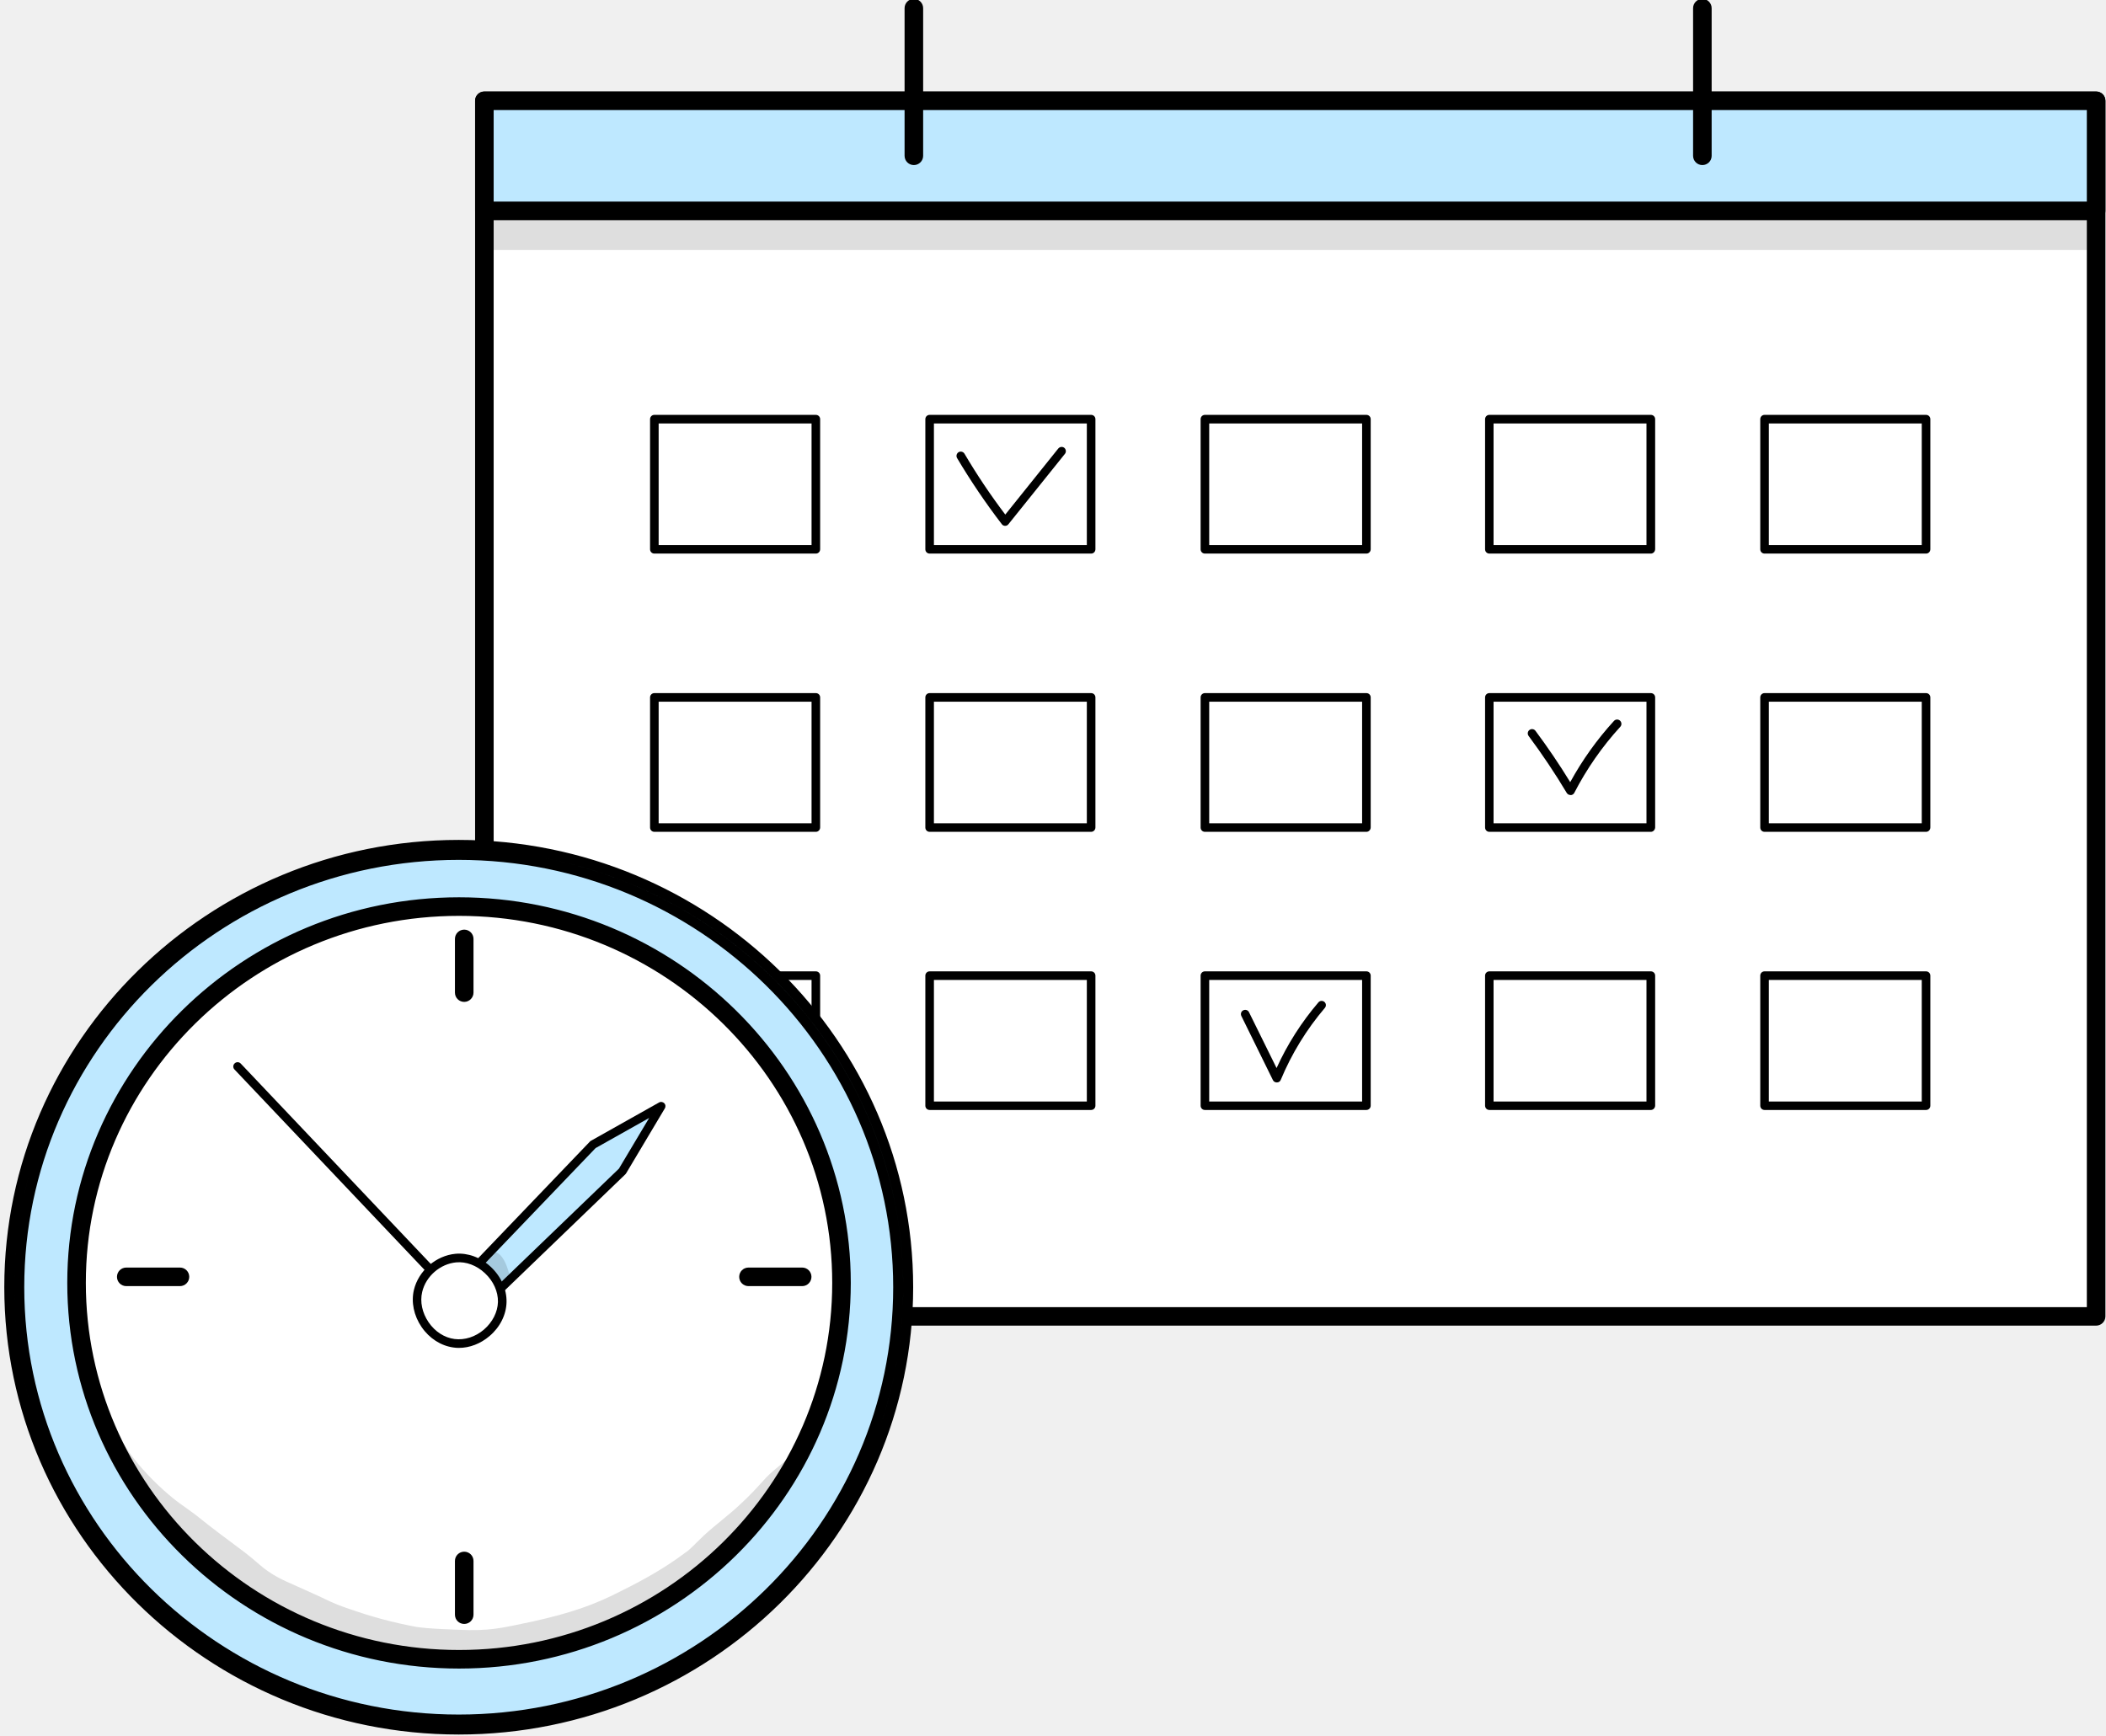
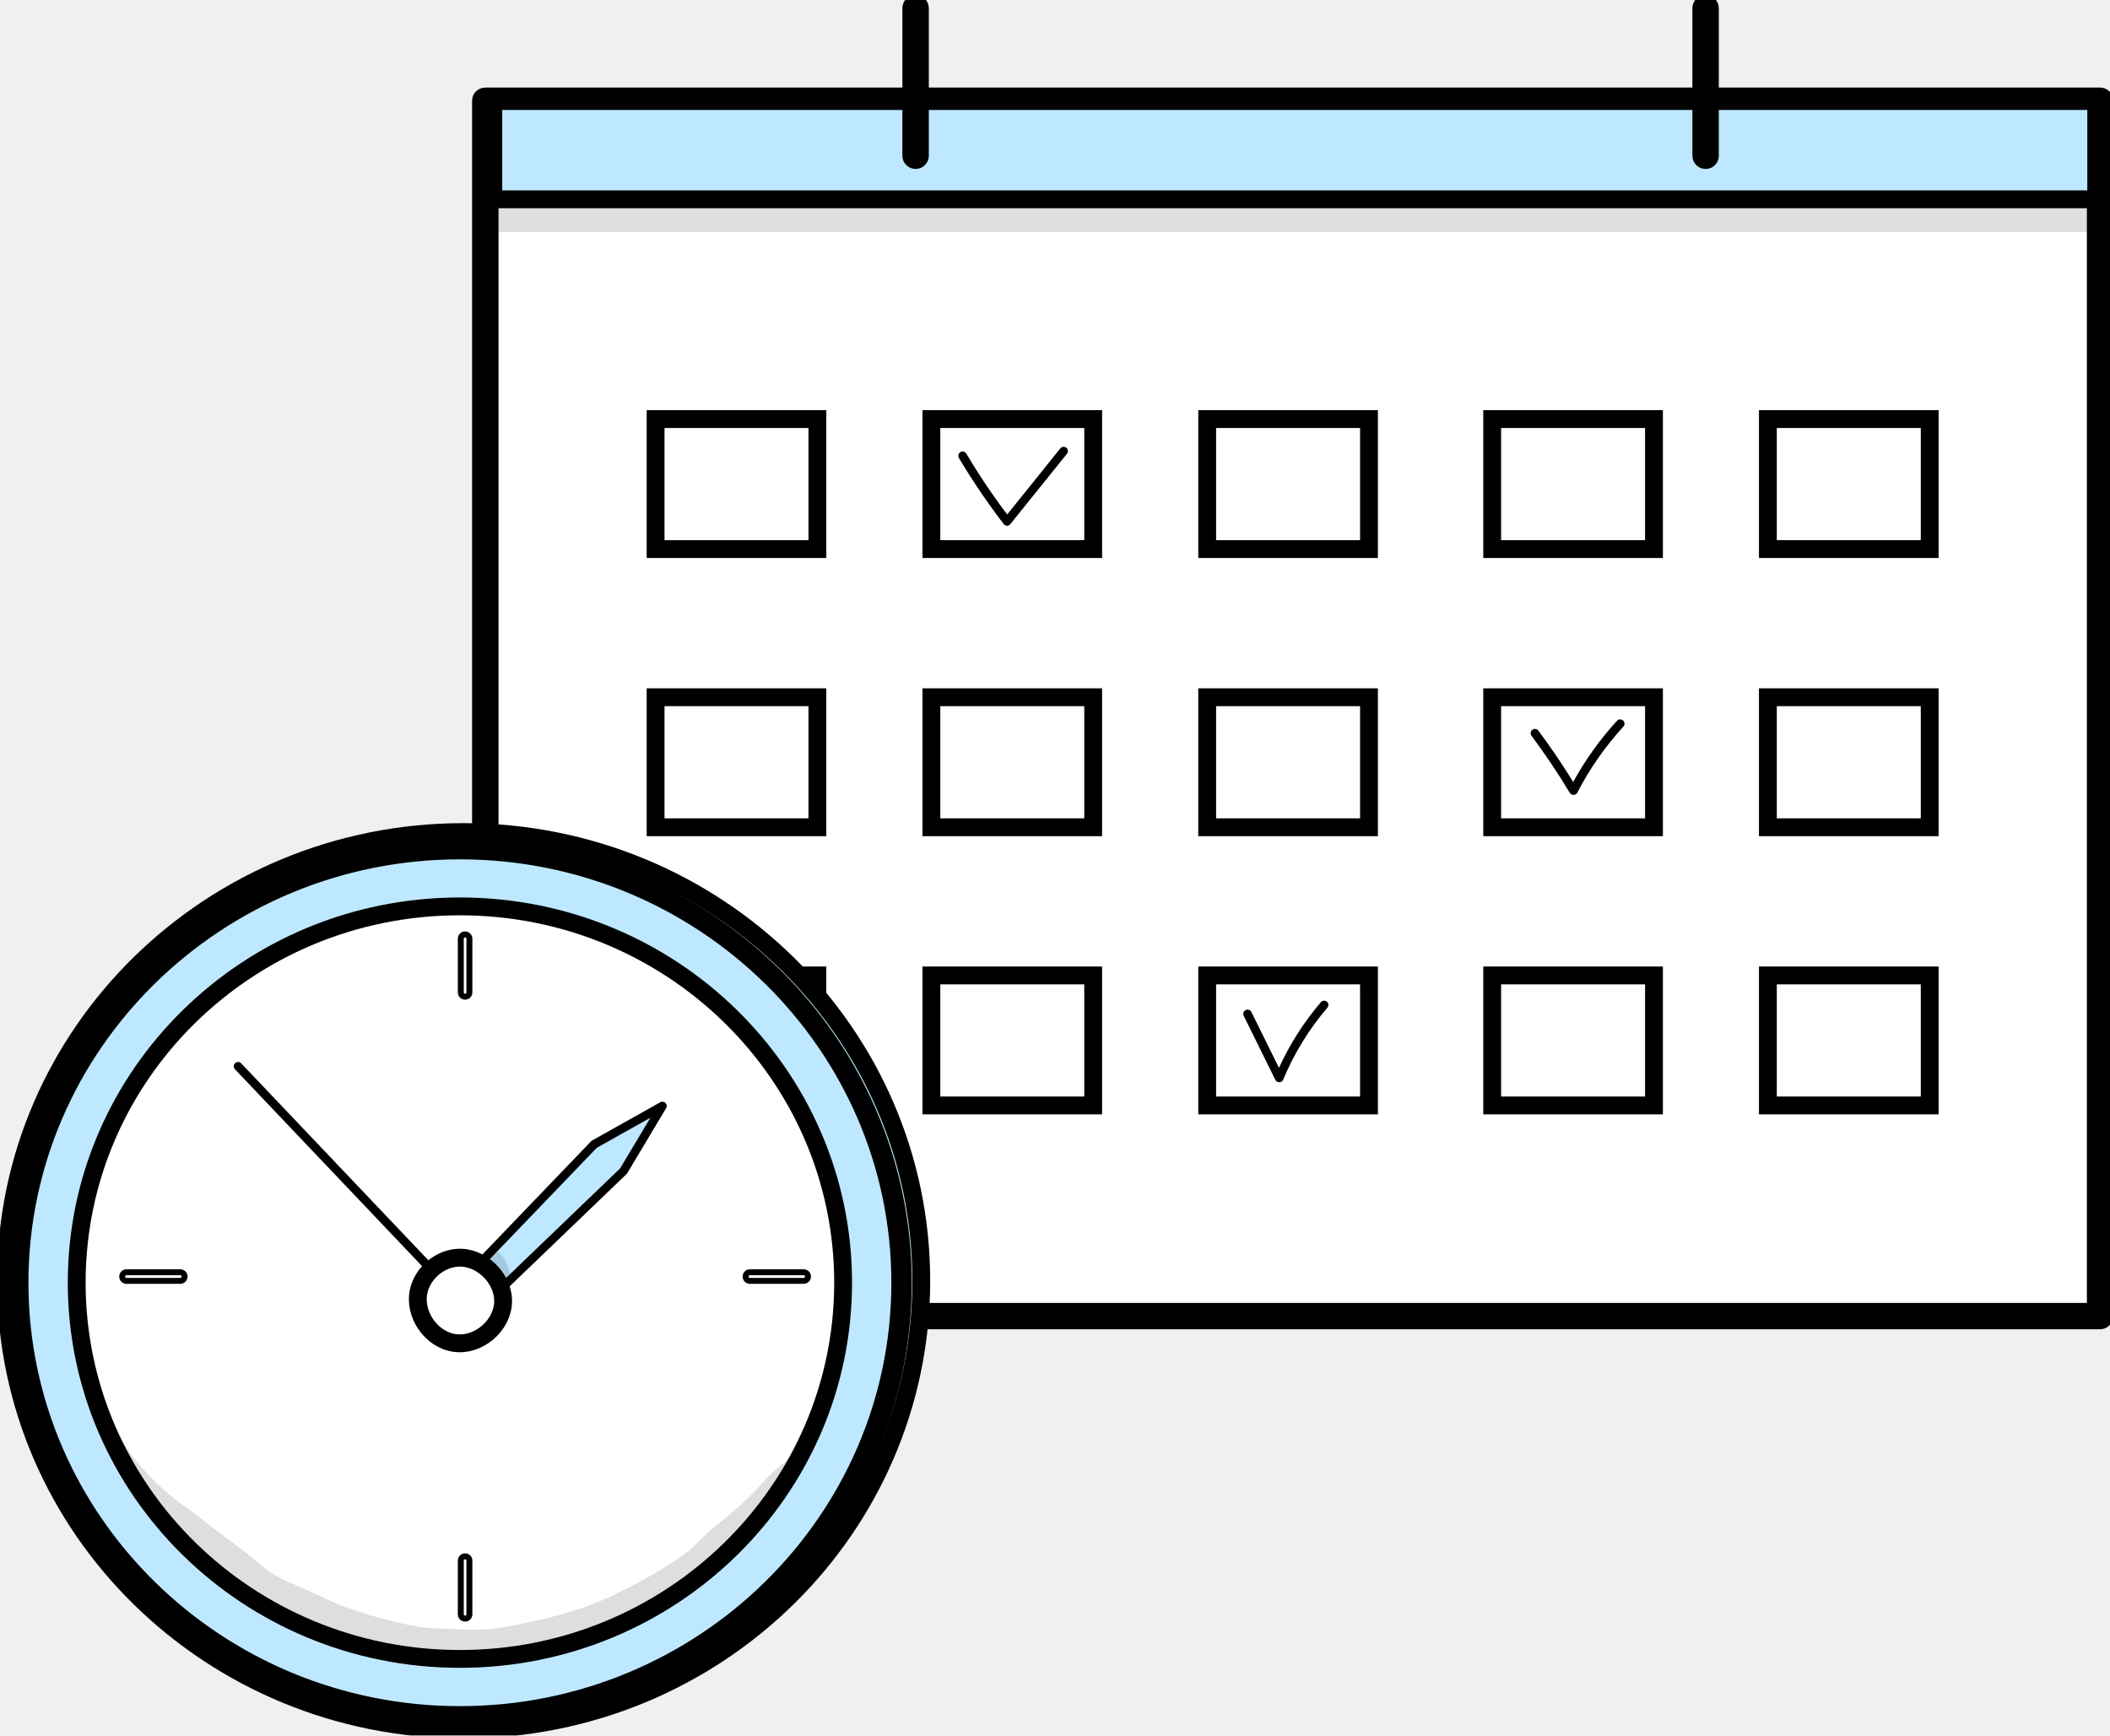
- <svg xmlns="http://www.w3.org/2000/svg" version="1.1" id="Layer_1" x="0px" y="0px" viewBox="0 0 211 173.93" style="enable-background:new 0 0 211 173.93;" xml:space="preserve">
-   <style type="text/css">
-         .st0{fill:#FFFFFF;}
-         .st1{fill:none;stroke:#000000;stroke-miterlimit:10;}
-         .st2{opacity:0.129;}
-         .st3{fill:#BEE8FF;}
-         .st4{fill:#ACD4F7;}
-     </style>
-   <g>
-     <g>
-       <rect x="48.53" y="10.09" transform="matrix(-1 -1.224647e-16 1.224647e-16 -1 258.5364 141.9983)" class="st0" width="161.48" height="121.82" />
-       <path class="st1" d="M210.01,132.33H48.53c-0.24,0-0.43-0.19-0.43-0.42V10.09c0-0.23,0.19-0.42,0.43-0.42h161.48    c0.24,0,0.43,0.19,0.43,0.42v121.82C210.44,132.14,210.24,132.33,210.01,132.33z M48.96,131.48h160.62V10.51H48.96V131.48z" />
+ <svg xmlns="http://www.w3.org/2000/svg" width="355" height="292" viewBox="0 0 355 292" fill="none">
+   <g clip-path="url(#clip0_840_18073)">
+     <path d="M81.644 221.452L353.328 221.452V16.936L81.644 16.936V221.452Z" fill="white" stroke="black" stroke-width="3" />
+     <path d="M353.334 222.16H81.649C81.246 222.16 80.926 221.841 80.926 221.455V16.939C80.926 16.553 81.246 16.234 81.649 16.234H353.334C353.737 16.234 354.057 16.553 354.057 16.939V221.455C354.057 221.841 353.721 222.16 353.334 222.16ZM82.373 220.733H352.61V17.645H82.373V220.733Z" stroke="black" stroke-width="3" stroke-miterlimit="10" />
+     <g opacity="0.129">
+       <path d="M353.333 32.826H81.648V39.055H353.333V32.826Z" fill="black" />
    </g>
-     <g class="st2">
-       <rect x="48.53" y="21.34" width="161.48" height="3.71" />
+     <path d="M352.684 33.534L82.999 33.534V17L352.684 17V33.534Z" fill="#BEE8FF" stroke="black" stroke-width="3" />
+     <path d="M286.962 26.928C286.558 26.928 286.238 26.609 286.238 26.206V1.376C286.238 0.973 286.558 0.654 286.962 0.654C287.366 0.654 287.685 0.973 287.685 1.376V26.223C287.685 26.609 287.366 26.928 286.962 26.928Z" stroke="black" stroke-width="3" stroke-miterlimit="10" />
+     <path d="M154.048 26.928C153.644 26.928 153.324 26.609 153.324 26.206V1.376C153.324 0.973 153.644 0.654 154.048 0.654C154.451 0.654 154.771 0.973 154.771 1.376V26.223C154.771 26.609 154.435 26.928 154.048 26.928Z" stroke="black" stroke-width="3" stroke-miterlimit="10" />
+     <path d="M137.523 70.511H110.301V92.386H137.523V70.511Z" fill="white" stroke="black" stroke-width="3" />
+     <path d="M137.524 93.125H110.302C109.898 93.125 109.578 92.806 109.578 92.403V70.511C109.578 70.108 109.898 69.789 110.302 69.789H137.524C137.928 69.789 138.247 70.108 138.247 70.511V92.386C138.247 92.806 137.928 93.125 137.524 93.125ZM111.025 91.681H136.8V71.233H111.025V91.681Z" fill="black" />
+     <path d="M183.925 70.511H156.703V92.386H183.925V70.511Z" fill="white" stroke="black" stroke-width="3" />
+     <path d="M183.926 93.125H156.704C156.3 93.125 155.98 92.806 155.98 92.403V70.511C155.98 70.108 156.3 69.789 156.704 69.789H183.926C184.33 69.789 184.65 70.108 184.65 70.511V92.386C184.65 92.806 184.33 93.125 183.926 93.125ZM157.427 91.681H183.203V71.233H157.427V91.681Z" fill="black" />
+     <path d="M230.328 70.511H203.105V92.386H230.328V70.511Z" fill="white" stroke="black" stroke-width="3" />
+     <path d="M230.329 93.125H203.106C202.702 93.125 202.383 92.806 202.383 92.403V70.511C202.383 70.108 202.702 69.789 203.106 69.789H230.329C230.732 69.789 231.052 70.108 231.052 70.511V92.386C231.052 92.806 230.716 93.125 230.329 93.125ZM203.83 91.681H229.605V71.233H203.83V91.681Z" fill="black" />
+     <path d="M278.277 70.511H251.055V92.386H278.277V70.511Z" fill="white" stroke="black" stroke-width="3" />
+     <path d="M278.278 93.125H251.056C250.652 93.125 250.332 92.806 250.332 92.403V70.511C250.332 70.108 250.652 69.789 251.056 69.789H278.278C278.682 69.789 279.001 70.108 279.001 70.511V92.386C278.984 92.806 278.665 93.125 278.278 93.125ZM251.762 91.681H277.538V71.233H251.762V91.681Z" fill="black" />
+     <path d="M324.664 70.511H297.441V92.386H324.664V70.511Z" fill="white" stroke="black" stroke-width="3" />
+     <path d="M324.664 93.125H297.442C297.038 93.125 296.719 92.806 296.719 92.403V70.511C296.719 70.108 297.038 69.789 297.442 69.789H324.664C325.068 69.789 325.388 70.108 325.388 70.511V92.386C325.388 92.806 325.068 93.125 324.664 93.125ZM298.166 91.681H323.941V71.233H298.166V91.681Z" fill="black" />
+     <path d="M137.523 117.316H110.301V139.192H137.523V117.316Z" fill="white" stroke="black" stroke-width="3" />
+     <path d="M137.524 139.931H110.302C109.898 139.931 109.578 139.612 109.578 139.209V117.317C109.578 116.914 109.898 116.595 110.302 116.595H137.524C137.928 116.595 138.247 116.914 138.247 117.317V139.192C138.247 139.595 137.928 139.931 137.524 139.931ZM111.025 138.487H136.8V118.039H111.025V138.487Z" fill="black" />
+     <path d="M183.925 117.316H156.703V139.192H183.925V117.316Z" fill="white" stroke="black" stroke-width="3" />
+     <path d="M183.926 139.931H156.704C156.3 139.931 155.98 139.612 155.98 139.209V117.317C155.98 116.914 156.3 116.595 156.704 116.595H183.926C184.33 116.595 184.65 116.914 184.65 117.317V139.192C184.65 139.595 184.33 139.931 183.926 139.931ZM157.427 138.487H183.203V118.039H157.427V138.487Z" fill="black" />
+     <path d="M230.328 117.316H203.105V139.192H230.328V117.316Z" fill="white" stroke="black" stroke-width="3" />
+     <path d="M230.329 139.931H203.106C202.702 139.931 202.383 139.612 202.383 139.209V117.317C202.383 116.914 202.702 116.595 203.106 116.595H230.329C230.732 116.595 231.052 116.914 231.052 117.317V139.192C231.052 139.595 230.716 139.931 230.329 139.931ZM203.83 138.487H229.605V118.039H203.83V138.487Z" fill="black" />
+     <path d="M278.277 117.316H251.055V139.192H278.277V117.316Z" fill="white" stroke="black" stroke-width="3" />
+     <path d="M278.278 139.931H251.056C250.652 139.931 250.332 139.612 250.332 139.209V117.317C250.332 116.914 250.652 116.595 251.056 116.595H278.278C278.682 116.595 279.001 116.914 279.001 117.317V139.192C278.984 139.595 278.665 139.931 278.278 139.931ZM251.762 138.487H277.538V118.039H251.762V138.487Z" fill="black" />
+     <path d="M324.664 117.316H297.441V139.192H324.664V117.316Z" fill="white" stroke="black" stroke-width="3" />
+     <path d="M324.664 139.931H297.442C297.038 139.931 296.719 139.612 296.719 139.209V117.317C296.719 116.914 297.038 116.595 297.442 116.595H324.664C325.068 116.595 325.388 116.914 325.388 117.317V139.192C325.388 139.595 325.068 139.931 324.664 139.931ZM298.166 138.487H323.941V118.039H298.166V138.487Z" fill="black" />
+     <path d="M137.523 164.123H110.301V185.998H137.523V164.123Z" fill="white" stroke="black" stroke-width="3" />
+     <path d="M137.524 186.72H110.302C109.898 186.72 109.578 186.401 109.578 185.999V164.123C109.578 163.72 109.898 163.401 110.302 163.401H137.524C137.928 163.401 138.247 163.72 138.247 164.123V185.999C138.247 186.401 137.928 186.72 137.524 186.72ZM111.025 185.293H136.8V164.845H111.025V185.293Z" fill="black" />
+     <path d="M183.925 164.123H156.703V185.998H183.925V164.123Z" fill="white" stroke="black" stroke-width="3" />
+     <path d="M183.926 186.72H156.704C156.3 186.72 155.98 186.401 155.98 185.999V164.123C155.98 163.72 156.3 163.401 156.704 163.401H183.926C184.33 163.401 184.65 163.72 184.65 164.123V185.999C184.65 186.401 184.33 186.72 183.926 186.72ZM157.427 185.293H183.203V164.845H157.427V185.293Z" fill="black" />
+     <path d="M230.328 164.123H203.105V185.998H230.328V164.123Z" fill="white" stroke="black" stroke-width="3" />
+     <path d="M230.329 186.72H203.106C202.702 186.72 202.383 186.401 202.383 185.999V164.123C202.383 163.72 202.702 163.401 203.106 163.401H230.329C230.732 163.401 231.052 163.72 231.052 164.123V185.999C231.052 186.401 230.716 186.72 230.329 186.72ZM203.83 185.293H229.605V164.845H203.83V185.293Z" fill="black" />
+     <path d="M278.277 164.123H251.055V185.998H278.277V164.123Z" fill="white" stroke="black" stroke-width="3" />
+     <path d="M278.278 186.72H251.056C250.652 186.72 250.332 186.401 250.332 185.999V164.123C250.332 163.72 250.652 163.401 251.056 163.401H278.278C278.682 163.401 279.001 163.72 279.001 164.123V185.999C278.984 186.401 278.665 186.72 278.278 186.72ZM251.762 185.293H277.538V164.845H251.762V185.293Z" fill="black" />
+     <path d="M324.664 164.123H297.441V185.998H324.664V164.123Z" fill="white" stroke="black" stroke-width="3" />
+     <path d="M324.664 186.72H297.442C297.038 186.72 296.719 186.401 296.719 185.999V164.123C296.719 163.72 297.038 163.401 297.442 163.401H324.664C325.068 163.401 325.388 163.72 325.388 164.123V185.999C325.388 186.401 325.068 186.72 324.664 186.72ZM298.166 185.293H323.941V164.845H298.166V185.293Z" fill="black" />
+     <path d="M169.443 88.458C169.443 88.458 169.426 88.458 169.443 88.458C169.207 88.458 169.005 88.357 168.871 88.172C166.145 84.63 163.622 80.903 161.333 77.058C161.132 76.723 161.249 76.269 161.586 76.068C161.922 75.867 162.377 75.984 162.578 76.32C164.665 79.845 166.97 83.287 169.46 86.561L178.394 75.447C178.646 75.145 179.1 75.094 179.403 75.329C179.706 75.581 179.756 76.034 179.521 76.337L169.998 88.172C169.864 88.357 169.662 88.458 169.443 88.458Z" fill="black" />
+     <path d="M264.717 133.736C264.465 133.736 264.229 133.602 264.095 133.383C262.126 130.093 259.956 126.87 257.668 123.797C257.432 123.478 257.5 123.025 257.819 122.79C258.139 122.555 258.593 122.622 258.829 122.941C260.898 125.711 262.867 128.616 264.684 131.57C266.72 127.86 269.193 124.402 272.053 121.279C272.322 120.977 272.776 120.96 273.079 121.229C273.365 121.497 273.399 121.951 273.13 122.253C270.068 125.594 267.46 129.337 265.374 133.367C265.256 133.602 265.02 133.753 264.751 133.753C264.734 133.736 264.734 133.736 264.717 133.736Z" fill="black" />
+     <path d="M215.203 182.086C214.934 182.086 214.682 181.935 214.564 181.684L209.247 170.905C209.079 170.553 209.214 170.116 209.584 169.948C209.937 169.781 210.375 169.915 210.543 170.284L215.186 179.669C217.004 175.673 219.376 171.963 222.236 168.622C222.488 168.32 222.943 168.286 223.246 168.538C223.548 168.79 223.582 169.243 223.33 169.546C220.234 173.172 217.727 177.251 215.893 181.65C215.792 181.919 215.54 182.086 215.254 182.086C215.203 182.086 215.203 182.086 215.203 182.086Z" fill="black" />
+     <path d="M155 215.5C155 257.179 120.544 291 78 291C35.456 291 1 257.179 1 215.5C1 173.821 35.456 140 78 140C120.544 140 155 173.821 155 215.5Z" fill="#BEE8FF" stroke="black" stroke-width="3" />
+     <path d="M77.377 289.498C36.005 289.498 2.355 256.442 2.355 215.814C2.355 175.186 36.005 142.13 77.377 142.13C118.748 142.13 152.398 175.186 152.398 215.814C152.414 256.442 118.748 289.498 77.377 289.498ZM77.377 143.59C36.795 143.59 3.786 175.992 3.786 215.831C3.786 255.67 36.795 288.071 77.377 288.071C117.958 288.071 150.968 255.67 150.968 215.831C150.968 175.992 117.958 143.59 77.377 143.59Z" fill="#BEE8FF" stroke="black" stroke-width="2" />
+     <path d="M77.378 279.124C112.985 279.124 141.85 250.779 141.85 215.815C141.85 180.85 112.985 152.506 77.378 152.506C41.771 152.506 12.906 180.85 12.906 215.815C12.906 250.779 41.771 279.124 77.378 279.124Z" fill="white" stroke="black" stroke-width="3" />
+     <path d="M79.11 221.824L104.919 197.028L111.447 186.099L99.956 192.545L75.324 218.198L79.11 221.824Z" fill="#BEE8FF" />
+     <path d="M79.111 222.547C78.926 222.547 78.758 222.48 78.606 222.345L74.821 218.719C74.535 218.451 74.518 217.98 74.804 217.695L99.435 192.042C99.486 191.992 99.536 191.942 99.603 191.908L111.095 185.461C111.381 185.293 111.734 185.361 111.97 185.579C112.205 185.814 112.239 186.166 112.071 186.452L105.543 197.381C105.509 197.431 105.475 197.482 105.425 197.532L79.616 222.329C79.464 222.48 79.296 222.547 79.111 222.547ZM76.335 218.182L79.094 220.834L104.331 196.592L109.429 188.064L100.394 193.134L76.335 218.182Z" fill="black" />
+     <g opacity="0.129">
+       <path d="M81.618 211.852C81.601 212.423 81.988 212.96 82.509 213.145C82.526 213.178 82.543 213.195 82.56 213.229C83.082 213.984 82.93 214.505 83.536 215.713C84.343 216.922 86.295 215.999 85.925 214.605C85.572 213.397 85.235 212.087 84.343 211.147C83.418 210.19 81.736 210.324 81.618 211.852Z" fill="black" />
    </g>
-     <rect x="48.53" y="10.1" transform="matrix(-1 -1.224647e-16 1.224647e-16 -1 258.5364 31.2298)" class="st3" width="161.48" height="11.04" />
-     <path class="st1" d="M210.01,21.56H48.53c-0.24,0-0.43-0.19-0.43-0.43V10.1c0-0.24,0.19-0.43,0.43-0.43h161.48   c0.24,0,0.43,0.19,0.43,0.43v11.04C210.44,21.37,210.24,21.56,210.01,21.56z M48.96,20.7h160.62V10.53H48.96V20.7z" />
-     <g>
-       <g>
-         <path class="st1" d="M170.56,16.04c-0.24,0-0.43-0.19-0.43-0.43V0.82c0-0.24,0.19-0.43,0.43-0.43c0.24,0,0.43,0.19,0.43,0.43     v14.8C170.99,15.85,170.8,16.04,170.56,16.04z" />
-       </g>
-       <g>
-         <path class="st1" d="M91.56,16.04c-0.24,0-0.43-0.19-0.43-0.43V0.82c0-0.24,0.19-0.43,0.43-0.43c0.24,0,0.43,0.19,0.43,0.43v14.8     C91.99,15.85,91.79,16.04,91.56,16.04z" />
-       </g>
-     </g>
-     <g>
-       <rect x="65.56" y="42" class="st0" width="16.18" height="13.03" />
-       <path d="M81.74,55.47H65.56c-0.24,0-0.43-0.19-0.43-0.43V42c0-0.24,0.19-0.43,0.43-0.43h16.18c0.24,0,0.43,0.19,0.43,0.43v13.03    C82.17,55.28,81.98,55.47,81.74,55.47z M65.99,54.61h15.32V42.43H65.99V54.61z" />
-     </g>
-     <g>
-       <rect x="93.14" y="42" class="st0" width="16.18" height="13.03" />
-       <path d="M109.32,55.47H93.14c-0.24,0-0.43-0.19-0.43-0.43V42c0-0.24,0.19-0.43,0.43-0.43h16.18c0.24,0,0.43,0.19,0.43,0.43v13.03    C109.75,55.28,109.56,55.47,109.32,55.47z M93.57,54.61h15.32V42.43H93.57V54.61z" />
-     </g>
-     <g>
-       <rect x="120.72" y="42" class="st0" width="16.18" height="13.03" />
-       <path d="M136.9,55.47h-16.18c-0.24,0-0.43-0.19-0.43-0.43V42c0-0.24,0.19-0.43,0.43-0.43h16.18c0.24,0,0.43,0.19,0.43,0.43v13.03    C137.33,55.28,137.13,55.47,136.9,55.47z M121.15,54.61h15.32V42.43h-15.32V54.61z" />
-     </g>
-     <g>
-       <rect x="149.22" y="42" class="st0" width="16.18" height="13.03" />
-       <path d="M165.4,55.47h-16.18c-0.24,0-0.43-0.19-0.43-0.43V42c0-0.24,0.19-0.43,0.43-0.43h16.18c0.24,0,0.43,0.19,0.43,0.43v13.03    C165.82,55.28,165.63,55.47,165.4,55.47z M149.64,54.61h15.32V42.43h-15.32V54.61z" />
-     </g>
-     <g>
-       <rect x="176.79" y="42" class="st0" width="16.18" height="13.03" />
-       <path d="M192.97,55.47h-16.18c-0.24,0-0.43-0.19-0.43-0.43V42c0-0.24,0.19-0.43,0.43-0.43h16.18c0.24,0,0.43,0.19,0.43,0.43v13.03    C193.4,55.28,193.21,55.47,192.97,55.47z M177.22,54.61h15.32V42.43h-15.32V54.61z" />
-     </g>
-     <g>
-       <rect x="65.56" y="69.88" class="st0" width="16.18" height="13.03" />
-       <path d="M81.74,83.35H65.56c-0.24,0-0.43-0.19-0.43-0.43V69.88c0-0.24,0.19-0.43,0.43-0.43h16.18c0.24,0,0.43,0.19,0.43,0.43    v13.03C82.17,83.15,81.98,83.35,81.74,83.35z M65.99,82.49h15.32V70.31H65.99V82.49z" />
-     </g>
-     <g>
-       <rect x="93.14" y="69.88" class="st0" width="16.18" height="13.03" />
-       <path d="M109.32,83.35H93.14c-0.24,0-0.43-0.19-0.43-0.43V69.88c0-0.24,0.19-0.43,0.43-0.43h16.18c0.24,0,0.43,0.19,0.43,0.43    v13.03C109.75,83.15,109.56,83.35,109.32,83.35z M93.57,82.49h15.32V70.31H93.57V82.49z" />
-     </g>
-     <g>
-       <rect x="120.72" y="69.88" class="st0" width="16.18" height="13.03" />
-       <path d="M136.9,83.35h-16.18c-0.24,0-0.43-0.19-0.43-0.43V69.88c0-0.24,0.19-0.43,0.43-0.43h16.18c0.24,0,0.43,0.19,0.43,0.43    v13.03C137.33,83.15,137.13,83.35,136.9,83.35z M121.15,82.49h15.32V70.31h-15.32V82.49z" />
-     </g>
-     <g>
-       <rect x="149.22" y="69.88" class="st0" width="16.18" height="13.03" />
-       <path d="M165.4,83.35h-16.18c-0.24,0-0.43-0.19-0.43-0.43V69.88c0-0.24,0.19-0.43,0.43-0.43h16.18c0.24,0,0.43,0.19,0.43,0.43    v13.03C165.82,83.15,165.63,83.35,165.4,83.35z M149.64,82.49h15.32V70.31h-15.32V82.49z" />
-     </g>
-     <g>
-       <rect x="176.79" y="69.88" class="st0" width="16.18" height="13.03" />
-       <path d="M192.97,83.35h-16.18c-0.24,0-0.43-0.19-0.43-0.43V69.88c0-0.24,0.19-0.43,0.43-0.43h16.18c0.24,0,0.43,0.19,0.43,0.43    v13.03C193.4,83.15,193.21,83.35,192.97,83.35z M177.22,82.49h15.32V70.31h-15.32V82.49z" />
-     </g>
-     <g>
-       <rect x="65.56" y="97.76" class="st0" width="16.18" height="13.03" />
-       <path d="M81.74,111.22H65.56c-0.24,0-0.43-0.19-0.43-0.43V97.76c0-0.24,0.19-0.43,0.43-0.43h16.18c0.24,0,0.43,0.19,0.43,0.43    v13.03C82.17,111.03,81.98,111.22,81.74,111.22z M65.99,110.37h15.32V98.19H65.99V110.37z" />
-     </g>
-     <g>
-       <rect x="93.14" y="97.76" class="st0" width="16.18" height="13.03" />
-       <path d="M109.32,111.22H93.14c-0.24,0-0.43-0.19-0.43-0.43V97.76c0-0.24,0.19-0.43,0.43-0.43h16.18c0.24,0,0.43,0.19,0.43,0.43    v13.03C109.75,111.03,109.56,111.22,109.32,111.22z M93.57,110.37h15.32V98.19H93.57V110.37z" />
-     </g>
-     <g>
-       <rect x="120.72" y="97.76" class="st0" width="16.18" height="13.03" />
-       <path d="M136.9,111.22h-16.18c-0.24,0-0.43-0.19-0.43-0.43V97.76c0-0.24,0.19-0.43,0.43-0.43h16.18c0.24,0,0.43,0.19,0.43,0.43    v13.03C137.33,111.03,137.13,111.22,136.9,111.22z M121.15,110.37h15.32V98.19h-15.32V110.37z" />
-     </g>
-     <g>
-       <rect x="149.22" y="97.76" class="st0" width="16.18" height="13.03" />
-       <path d="M165.4,111.22h-16.18c-0.24,0-0.43-0.19-0.43-0.43V97.76c0-0.24,0.19-0.43,0.43-0.43h16.18c0.24,0,0.43,0.19,0.43,0.43    v13.03C165.82,111.03,165.63,111.22,165.4,111.22z M149.64,110.37h15.32V98.19h-15.32V110.37z" />
-     </g>
-     <g>
-       <rect x="176.79" y="97.76" class="st0" width="16.18" height="13.03" />
-       <path d="M192.97,111.22h-16.18c-0.24,0-0.43-0.19-0.43-0.43V97.76c0-0.24,0.19-0.43,0.43-0.43h16.18c0.24,0,0.43,0.19,0.43,0.43    v13.03C193.4,111.03,193.21,111.22,192.97,111.22z M177.22,110.37h15.32V98.19h-15.32V110.37z" />
-     </g>
-     <g>
-       <path d="M100.71,52.69C100.71,52.69,100.7,52.69,100.71,52.69c-0.14,0-0.26-0.06-0.34-0.17c-1.62-2.11-3.12-4.33-4.48-6.62    c-0.12-0.2-0.05-0.47,0.15-0.59c0.2-0.12,0.47-0.05,0.59,0.15c1.24,2.1,2.61,4.15,4.09,6.1l5.31-6.62    c0.15-0.18,0.42-0.21,0.6-0.07c0.18,0.15,0.21,0.42,0.07,0.6l-5.66,7.05C100.96,52.63,100.84,52.69,100.71,52.69z" />
-     </g>
-     <g>
-       <path d="M157.34,79.66c-0.15,0-0.29-0.08-0.37-0.21c-1.17-1.96-2.46-3.88-3.82-5.71c-0.14-0.19-0.1-0.46,0.09-0.6    c0.19-0.14,0.46-0.1,0.6,0.09c1.23,1.65,2.4,3.38,3.48,5.14c1.21-2.21,2.68-4.27,4.38-6.13c0.16-0.18,0.43-0.19,0.61-0.03    c0.17,0.16,0.19,0.43,0.03,0.61c-1.82,1.99-3.37,4.22-4.61,6.62c-0.07,0.14-0.21,0.23-0.37,0.23    C157.35,79.66,157.35,79.66,157.34,79.66z" />
-     </g>
-     <g>
-       <path d="M127.91,108.46c-0.16,0-0.31-0.09-0.38-0.24l-3.16-6.42c-0.1-0.21-0.02-0.47,0.2-0.57c0.21-0.1,0.47-0.02,0.57,0.2    l2.76,5.59c1.08-2.38,2.49-4.59,4.19-6.58c0.15-0.18,0.42-0.2,0.6-0.05c0.18,0.15,0.2,0.42,0.05,0.6    c-1.84,2.16-3.33,4.59-4.42,7.21c-0.06,0.16-0.21,0.26-0.38,0.26C127.91,108.46,127.91,108.46,127.91,108.46z" />
-     </g>
-     <g>
-       <g>
-         <ellipse class="st3" cx="45.99" cy="128.55" rx="44.16" ry="43.46" />
-         <path class="st3" d="M45.99,172.44c-24.59,0-44.59-19.69-44.59-43.89c0-24.2,20-43.89,44.59-43.89     c24.59,0,44.59,19.69,44.59,43.89C90.59,152.75,70.58,172.44,45.99,172.44z M45.99,85.53c-24.12,0-43.74,19.3-43.74,43.03     c0,23.73,19.62,43.03,43.74,43.03c24.12,0,43.74-19.3,43.74-43.03C89.73,104.83,70.11,85.53,45.99,85.53z" />
-       </g>
-     </g>
-     <g>
-       <ellipse class="st0" cx="45.99" cy="128.55" rx="38.32" ry="37.71" />
-       <path class="st1" d="M45.99,166.69c-21.37,0-38.75-17.11-38.75-38.14c0-21.03,17.38-38.14,38.75-38.14    c21.37,0,38.75,17.11,38.75,38.14C84.75,149.58,67.36,166.69,45.99,166.69z M45.99,91.27C25.1,91.27,8.1,108,8.1,128.55    c0,20.56,17,37.28,37.89,37.28c20.89,0,37.89-16.72,37.89-37.28C83.89,108,66.89,91.27,45.99,91.27z" />
-     </g>
-     <path class="st1" d="M45.96,173.3c-24.83,0-45.03-19.88-45.03-44.32c0-24.44,20.2-44.32,45.03-44.32   c24.83,0,45.03,19.88,45.03,44.32C90.99,153.42,70.79,173.3,45.96,173.3z M45.96,85.66c-24.28,0-44.03,19.43-44.03,43.32   c0,23.89,19.75,43.32,44.03,43.32c24.28,0,44.03-19.43,44.03-43.32C89.99,105.1,70.24,85.66,45.96,85.66z" />
-     <polygon class="st3" points="47.02,132.13 62.36,117.36 66.24,110.85 59.41,114.69 44.77,129.97  " />
-     <path d="M47.02,132.56c-0.11,0-0.21-0.04-0.3-0.12l-2.25-2.16c-0.17-0.16-0.18-0.44-0.01-0.61l14.64-15.28   c0.03-0.03,0.06-0.06,0.1-0.08l6.83-3.84c0.17-0.1,0.38-0.06,0.52,0.07c0.14,0.14,0.16,0.35,0.06,0.52l-3.88,6.51   c-0.02,0.03-0.04,0.06-0.07,0.09l-15.34,14.77C47.23,132.52,47.13,132.56,47.02,132.56z M45.37,129.96l1.64,1.58l15-14.44   l3.03-5.08l-5.37,3.02L45.37,129.96z" />
-     <g class="st2">
-       <path d="M48.51,126.19c-0.01,0.34,0.22,0.66,0.53,0.77c0.01,0.02,0.02,0.03,0.03,0.05c0.31,0.45,0.22,0.76,0.58,1.48    c0.48,0.72,1.64,0.17,1.42-0.66c-0.21-0.72-0.41-1.5-0.94-2.06C49.58,125.2,48.58,125.28,48.51,126.19z" />
-     </g>
-     <g>
-       <path d="M46.15,130.86c-0.11,0-0.23-0.04-0.31-0.13l-22.35-23.57c-0.16-0.17-0.16-0.44,0.02-0.61c0.17-0.16,0.44-0.16,0.61,0.02    l22.35,23.57c0.16,0.17,0.16,0.44-0.02,0.61C46.37,130.82,46.26,130.86,46.15,130.86z" />
-     </g>
-     <g>
-       <path class="st0" d="M45.67,126.06c-1.78,0.16-3.38,1.55-3.79,3.29c-0.55,2.33,1.23,4.93,3.6,5.25s4.78-1.74,4.83-4.13    C50.37,128.08,48.05,125.84,45.67,126.06z" />
-       <path d="M45.97,135.06c-0.18,0-0.36-0.01-0.54-0.04c-1.25-0.17-2.41-0.91-3.19-2.05c-0.78-1.14-1.06-2.5-0.77-3.72    c0.46-1.92,2.21-3.44,4.17-3.62c0,0,0,0,0,0c1.23-0.11,2.52,0.36,3.53,1.31c1.04,0.97,1.61,2.26,1.58,3.54    c-0.03,1.26-0.65,2.5-1.7,3.39C48.15,134.64,47.06,135.06,45.97,135.06z M45.71,126.49L45.71,126.49    c-1.61,0.15-3.04,1.39-3.41,2.96c-0.24,0.99,0,2.1,0.64,3.04c0.64,0.94,1.59,1.55,2.6,1.68c1.01,0.13,2.09-0.21,2.95-0.95    c0.86-0.74,1.37-1.75,1.4-2.76c0.02-1.04-0.45-2.09-1.31-2.89C47.75,126.79,46.7,126.4,45.71,126.49z" />
-     </g>
-     <g>
-       <g>
-         <g>
-           <path class="st1" d="M46.51,99.89c-0.24,0-0.43-0.19-0.43-0.43v-5.38c0-0.24,0.19-0.43,0.43-0.43c0.24,0,0.43,0.19,0.43,0.43      v5.38C46.94,99.69,46.75,99.89,46.51,99.89z" />
-         </g>
-         <g>
-           <path class="st1" d="M46.51,162.22c-0.24,0-0.43-0.19-0.43-0.43v-5.38c0-0.24,0.19-0.43,0.43-0.43c0.24,0,0.43,0.19,0.43,0.43      v5.38C46.94,162.03,46.75,162.22,46.51,162.22z" />
-         </g>
-       </g>
-       <g>
-         <g>
-           <path class="st1" d="M80.37,128.37h-5.38c-0.24,0-0.43-0.19-0.43-0.43c0-0.24,0.19-0.43,0.43-0.43h5.38      c0.24,0,0.43,0.19,0.43,0.43C80.8,128.17,80.61,128.37,80.37,128.37z" />
-         </g>
-         <g>
-           <path class="st1" d="M18.03,128.37h-5.38c-0.24,0-0.43-0.19-0.43-0.43c0-0.24,0.19-0.43,0.43-0.43h5.38      c0.24,0,0.43,0.19,0.43,0.43C18.46,128.17,18.27,128.37,18.03,128.37z" />
-         </g>
-       </g>
-     </g>
-     <g>
-       <g class="st2">
-         <path d="M76.14,152.22c0.1-0.12,0.2-0.25,0.31-0.38c0.69-0.96,1.34-1.95,1.93-2.99c0.63-1.12,1.18-2.29,1.76-3.44     c0.23-0.46,0.45-0.92,0.66-1.38c-0.72,1.07-0.45,0.77-1.5,1.81c-0.81,0.74-1.71,1.38-2.49,2.16c-0.84,0.92-1.66,1.84-2.59,2.68     c-1.16,1.11-2.47,2.05-3.66,3.14c-1.03,0.97-1.46,1.5-1.96,1.8c-1.95,1.47-4.09,2.67-6.27,3.75c-2.81,1.46-5.15,2.25-8.93,3.1     c-3.25,0.68-4.29,0.98-7.56,0.83c-1.09-0.05-2.18-0.08-3.26-0.18c-0.24-0.02-0.48-0.05-0.72-0.08c-0.06-0.01-0.12-0.02-0.19-0.03     c-2.24-0.42-4.45-1.01-6.6-1.77c-1.93-0.64-2.22-0.93-4.46-1.91c-1.24-0.58-2.55-1.05-3.68-1.84c-0.86-0.58-0.97-0.81-2.37-1.91     c-2.24-1.69-3.01-2.22-4.91-3.75c-1.63-1.23-1.7-1.14-3.2-2.46c-1.59-1.42-2.95-3-3.62-4.02c-0.55-0.8-1.05-1.62-1.66-2.37     c-0.23-0.27-0.43-0.6-0.78-0.7c0,0-0.01,0-0.01,0c0.62,1.44,1.31,2.86,2.07,4.23c0.85,1.53,1.78,3.01,2.65,4.53     c1.1,1.32,2.25,2.6,3.44,3.84c1.17,0.93,3.27,2.57,3.91,3.16c1.18,1.15,2.41,2.28,3.87,3.07c0.78,0.42,1.6,0.73,2.41,1.07     c3.03,1.28,2.79,1.26,5.95,2.49c3.12,1.08,6.38,1.93,9.7,1.98c3.72,0.17,5.17,0.03,8.76-0.76c1.55-0.37,3.12-0.64,4.65-1.09     c1.36-0.4,3.27-1.26,3.38-1.3c3.84-1.67,7.62-3.98,9.93-6.1c0.83-0.79,1.65-1.61,2.51-2.37     C74.48,154.12,75.33,153.18,76.14,152.22z" />
-       </g>
+     <path d="M77.647 219.693C77.462 219.693 77.26 219.625 77.125 219.474L39.522 179.904C39.253 179.619 39.253 179.165 39.556 178.88C39.842 178.611 40.296 178.611 40.582 178.914L78.185 218.484C78.454 218.769 78.454 219.223 78.151 219.508C78.017 219.625 77.832 219.693 77.647 219.693Z" fill="black" />
+     <path d="M76.838 211.635C73.844 211.903 71.152 214.237 70.462 217.158C69.537 221.07 72.531 225.435 76.519 225.972C80.506 226.509 84.561 223.051 84.645 219.038C84.746 215.026 80.843 211.265 76.838 211.635Z" fill="white" stroke="black" stroke-width="3" />
+     <path d="M77.341 226.744C77.038 226.744 76.736 226.727 76.433 226.676C74.33 226.391 72.378 225.149 71.066 223.235C69.753 221.321 69.282 219.038 69.77 216.99C70.544 213.766 73.488 211.214 76.786 210.912C78.856 210.727 81.026 211.517 82.725 213.111C84.475 214.74 85.434 216.906 85.383 219.055C85.333 221.17 84.29 223.252 82.523 224.746C81.009 226.038 79.175 226.744 77.341 226.744ZM76.904 212.356C74.195 212.608 71.789 214.69 71.167 217.325C70.763 218.987 71.167 220.851 72.243 222.429C73.32 224.007 74.918 225.031 76.618 225.249C78.317 225.468 80.134 224.897 81.581 223.655C83.028 222.412 83.886 220.717 83.936 219.021C83.97 217.275 83.179 215.512 81.733 214.169C80.336 212.86 78.57 212.205 76.904 212.356Z" fill="black" />
+     <path d="M78.251 167.699C77.847 167.699 77.527 167.38 77.527 166.977V157.945C77.527 157.542 77.847 157.223 78.251 157.223C78.655 157.223 78.974 157.542 78.974 157.945V166.977C78.974 167.363 78.655 167.699 78.251 167.699Z" stroke="black" stroke-miterlimit="10" />
+     <path d="M78.251 272.34C77.847 272.34 77.527 272.021 77.527 271.618V262.586C77.527 262.183 77.847 261.864 78.251 261.864C78.655 261.864 78.974 262.183 78.974 262.586V271.618C78.974 272.021 78.655 272.34 78.251 272.34Z" stroke="black" stroke-miterlimit="10" />
+     <path d="M135.22 215.512H126.169C125.765 215.512 125.445 215.193 125.445 214.79C125.445 214.387 125.765 214.068 126.169 214.068H135.22C135.624 214.068 135.944 214.387 135.944 214.79C135.944 215.176 135.624 215.512 135.22 215.512Z" stroke="black" stroke-miterlimit="10" />
+     <path d="M30.334 215.512H21.282C20.878 215.512 20.559 215.193 20.559 214.79C20.559 214.387 20.878 214.068 21.282 214.068H30.334C30.738 214.068 31.057 214.387 31.057 214.79C31.057 215.176 30.738 215.512 30.334 215.512Z" stroke="black" stroke-miterlimit="10" />
+     <g opacity="0.129">
+       <path d="M128.104 255.553C128.272 255.351 128.44 255.133 128.625 254.915C129.786 253.303 130.88 251.641 131.872 249.895C132.932 248.015 133.858 246.051 134.834 244.12C135.221 243.348 135.591 242.575 135.944 241.803C134.733 243.6 135.187 243.096 133.42 244.842C132.058 246.084 130.543 247.159 129.231 248.468C127.818 250.013 126.438 251.557 124.873 252.967C122.922 254.831 120.718 256.409 118.716 258.239C116.983 259.867 116.259 260.757 115.418 261.261C112.137 263.729 108.537 265.743 104.869 267.557C100.141 270.008 96.204 271.334 89.844 272.761C84.376 273.903 82.627 274.406 77.125 274.154C75.291 274.07 73.457 274.02 71.64 273.852C71.236 273.819 70.833 273.768 70.429 273.718C70.328 273.701 70.227 273.684 70.109 273.668C66.34 272.962 62.622 271.972 59.005 270.696C55.758 269.622 55.27 269.135 51.501 267.489C49.415 266.516 47.211 265.727 45.31 264.4C43.863 263.427 43.678 263.04 41.322 261.194C37.553 258.357 36.258 257.467 33.061 254.898C30.319 252.833 30.201 252.984 27.677 250.768C25.002 248.384 22.714 245.732 21.587 244.019C20.662 242.676 19.82 241.3 18.794 240.04C18.407 239.587 18.07 239.033 17.482 238.865H17.465C18.508 241.283 19.669 243.667 20.948 245.967C22.378 248.535 23.942 251.02 25.406 253.572C27.257 255.788 29.192 257.937 31.194 260.019C33.162 261.58 36.695 264.333 37.772 265.324C39.758 267.254 41.827 269.151 44.283 270.478C45.596 271.183 46.975 271.703 48.338 272.274C53.436 274.423 53.032 274.389 58.349 276.454C63.598 278.268 69.083 279.695 74.669 279.778C80.927 280.064 83.367 279.829 89.407 278.503C92.015 277.881 94.656 277.428 97.231 276.673C99.519 276.001 102.732 274.557 102.917 274.49C109.378 271.686 115.738 267.808 119.624 264.249C121.021 262.923 122.4 261.546 123.847 260.27C125.311 258.743 126.741 257.165 128.104 255.553Z" fill="black" />
    </g>
  </g>
+   <defs>
+     <clipPath id="clip0_840_18073">
+       <rect width="355" height="292" fill="white" />
+     </clipPath>
+   </defs>
</svg>
